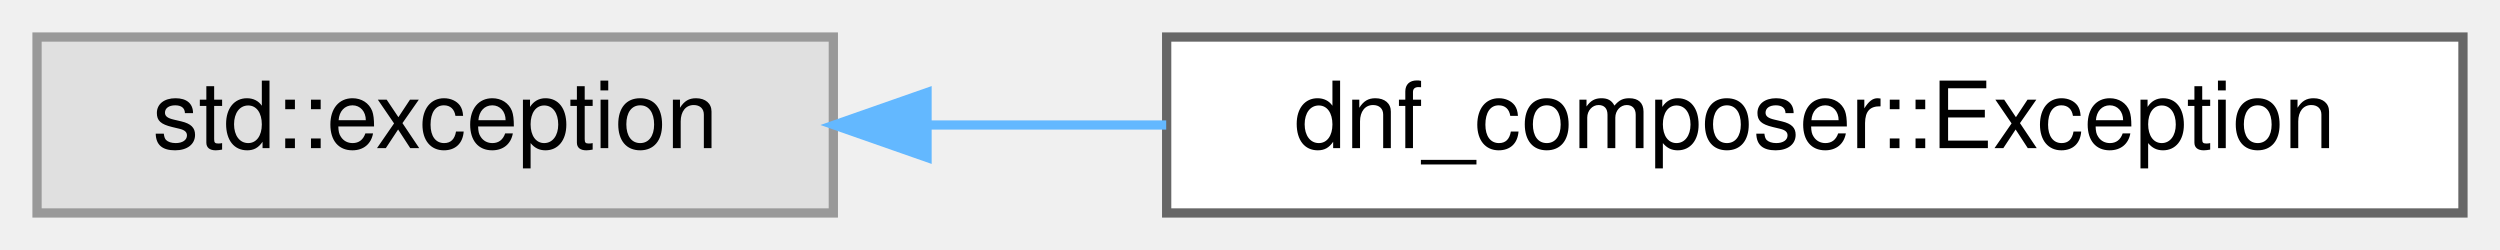
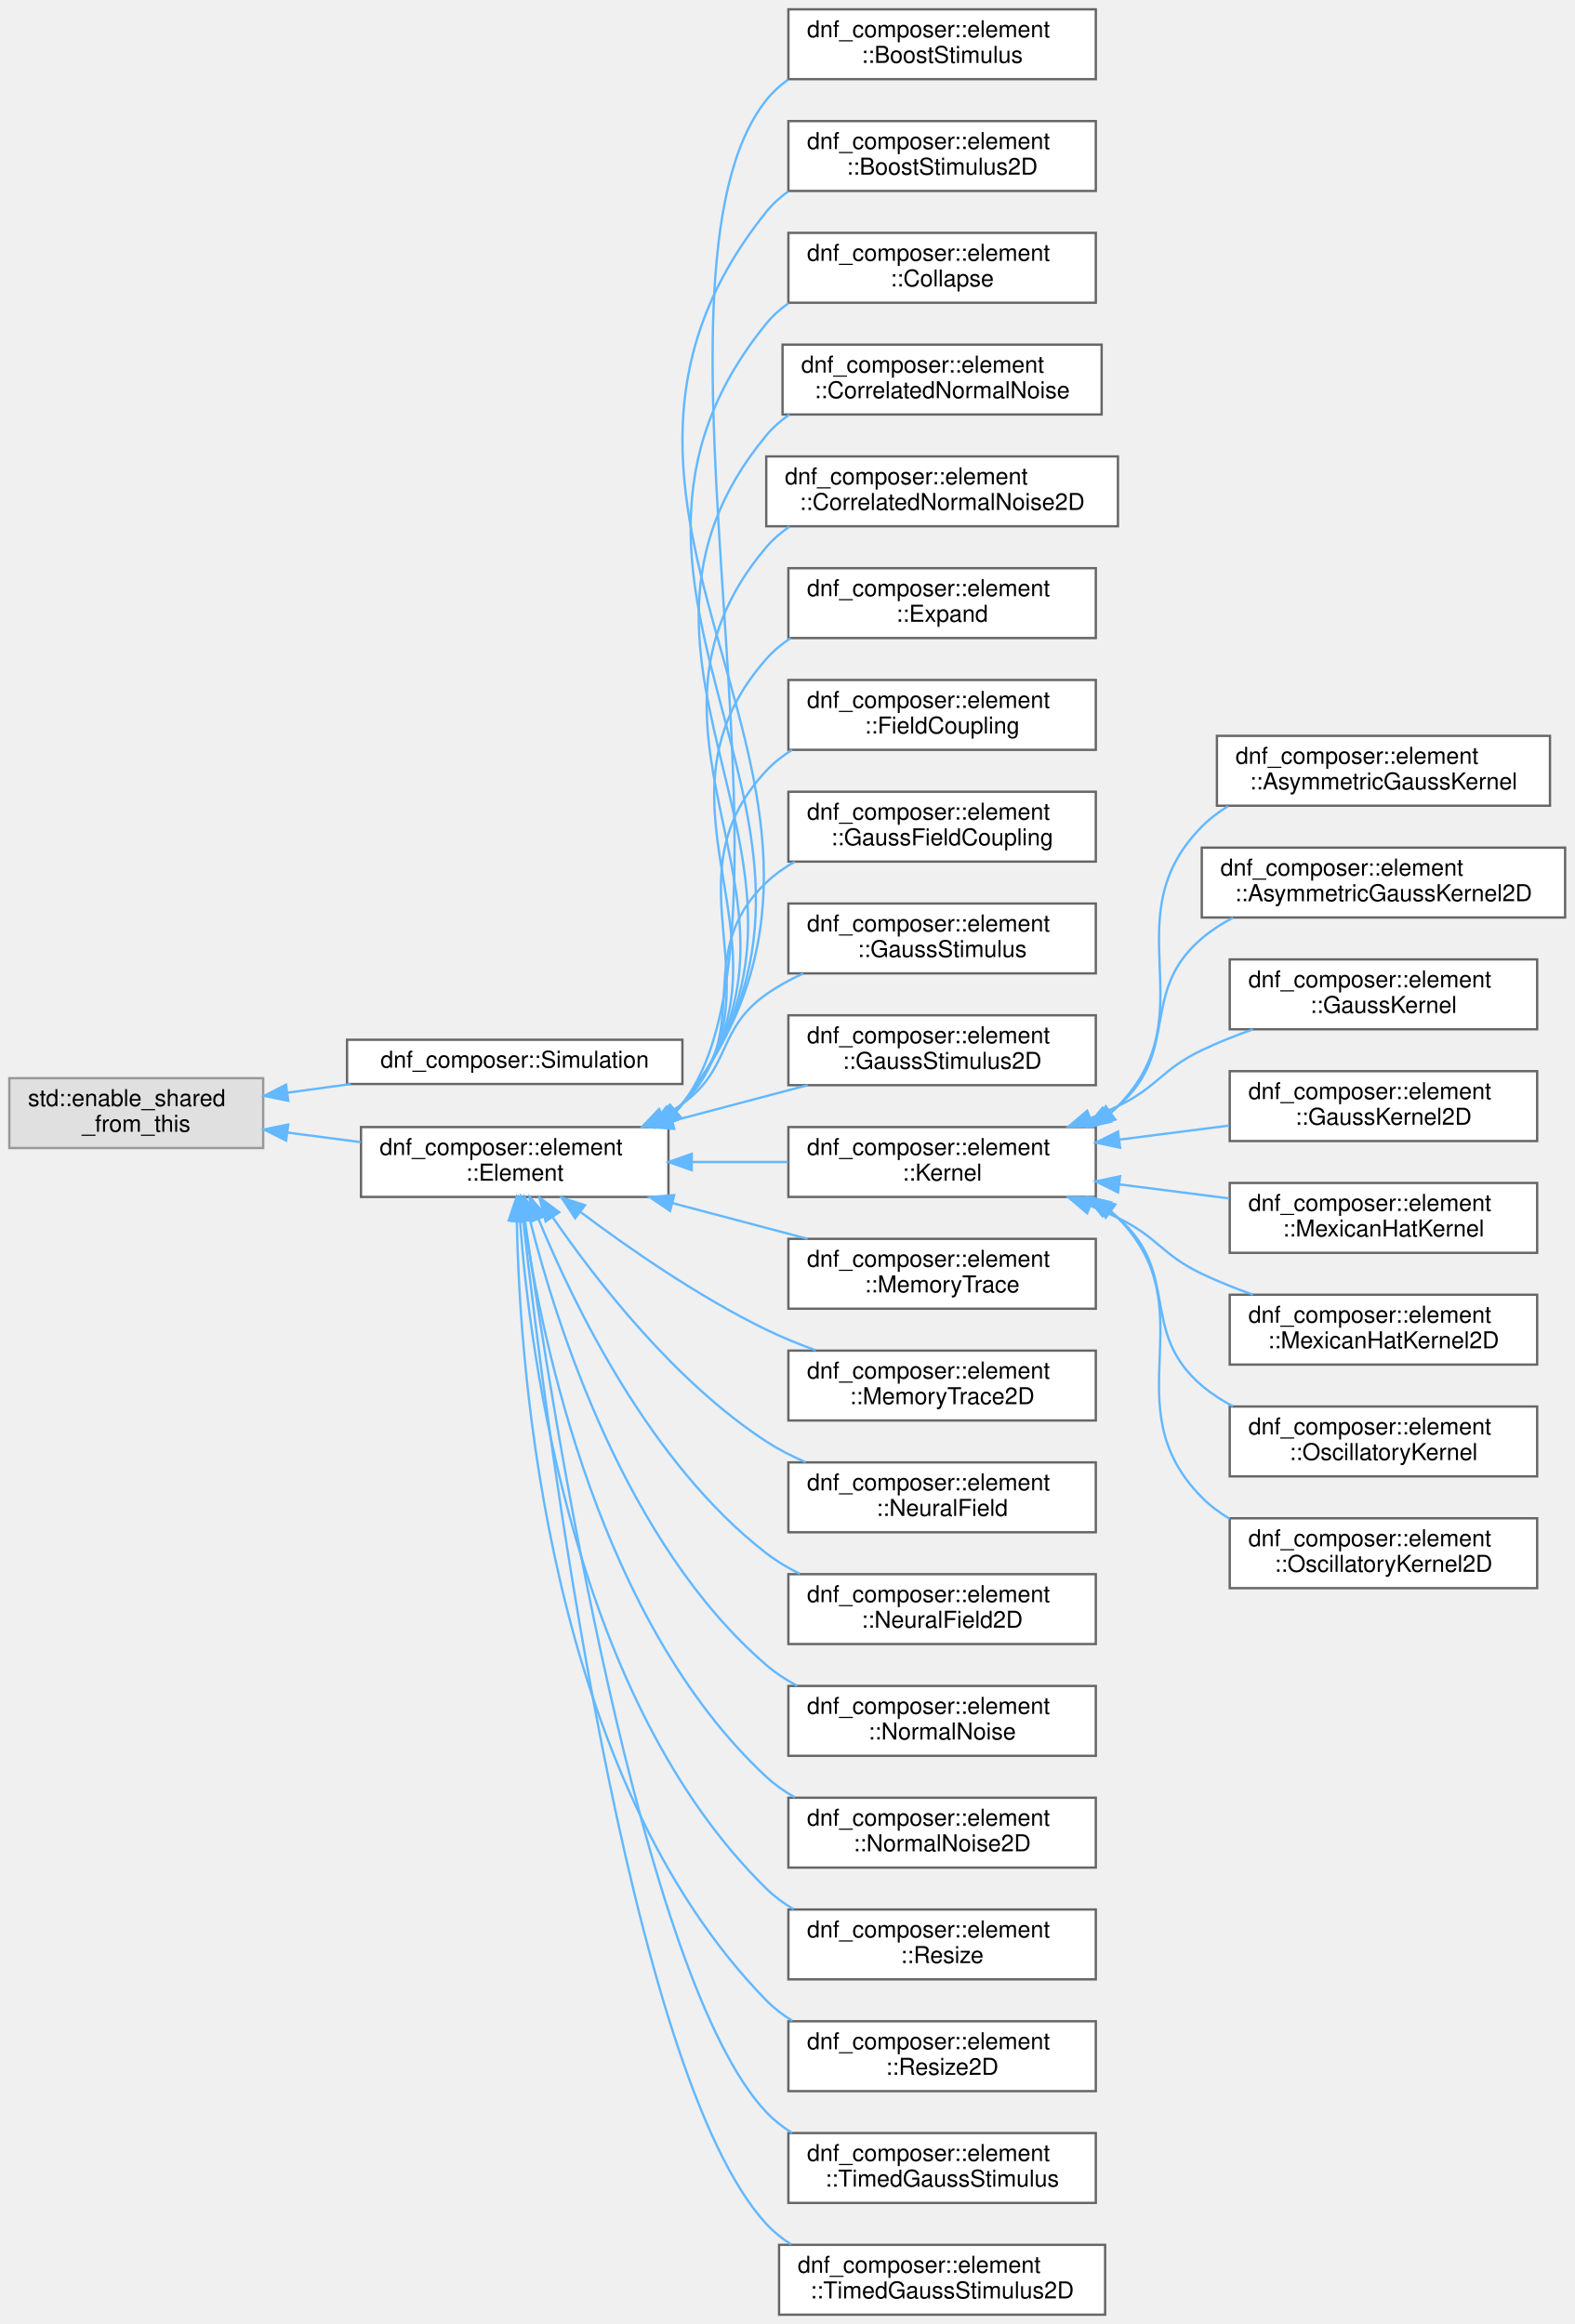
- <svg xmlns="http://www.w3.org/2000/svg" xmlns:xlink="http://www.w3.org/1999/xlink" width="270pt" height="27pt" viewBox="0.00 0.00 270.00 27.00">
-   <g id="graph0" class="graph" transform="scale(1 1) rotate(0) translate(4 23)">
+ <svg xmlns="http://www.w3.org/2000/svg" xmlns:xlink="http://www.w3.org/1999/xlink" width="676pt" height="998pt" viewBox="0.00 0.00 676.00 998.00">
+   <g id="graph0" class="graph" transform="scale(1 1) rotate(0) translate(4 994)">
    <g id="Node000000" class="node">
      <g id="a_Node000000">
        <a xlink:title=" ">
-           <polygon fill="#e0e0e0" stroke="#999999" points="86,-19 0,-19 0,0 86,0 86,-19" />
-           <text text-anchor="middle" x="43" y="-7" font-family="Helvetica,sans-Serif" font-size="10.00">std::exception</text>
+           <polygon fill="#e0e0e0" stroke="#999999" points="109,-531 0,-531 0,-501 109,-501 109,-531" />
+           <text text-anchor="start" x="8" y="-519" font-family="Helvetica,sans-Serif" font-size="10.00">std::enable_shared</text>
+           <text text-anchor="middle" x="54.5" y="-508" font-family="Helvetica,sans-Serif" font-size="10.00">_from_this</text>
        </a>
      </g>
    </g>
    <g id="Node000001" class="node">
      <g id="a_Node000001">
-         <a xlink:href="classdnf__composer_1_1Exception.html" target="_top" xlink:title=" ">
-           <polygon fill="white" stroke="#666666" points="262,-19 122,-19 122,0 262,0 262,-19" />
-           <text text-anchor="middle" x="192" y="-7" font-family="Helvetica,sans-Serif" font-size="10.00">dnf_composer::Exception</text>
-         </a>
-       </g>
-     </g>
-     <g id="edge79_Node000000_Node000001" class="edge">
-       <g id="a_edge79_Node000000_Node000001">
-         <a xlink:title=" ">
-           <path fill="none" stroke="#63b8ff" d="M96.38,-9.5C104.67,-9.5 113.35,-9.5 121.95,-9.5" />
-           <polygon fill="#63b8ff" stroke="#63b8ff" points="96.12,-6 86.12,-9.5 96.12,-13 96.12,-6" />
+         <a xlink:href="classdnf__composer_1_1Simulation.html" target="_top" xlink:title="Manages the element registry and drives the simulation loop.">
+           <polygon fill="white" stroke="#666666" points="289,-547.5 145,-547.5 145,-528.5 289,-528.5 289,-547.5" />
+           <text text-anchor="middle" x="217" y="-535.5" font-family="Helvetica,sans-Serif" font-size="10.00">dnf_composer::Simulation</text>
+         </a>
+       </g>
+     </g>
+     <g id="edge48_Node000000_Node000001" class="edge">
+       <g id="a_edge48_Node000000_Node000001">
+         <a xlink:title=" ">
+           <path fill="none" stroke="#63b8ff" d="M119.35,-524.75C128.3,-525.98 137.53,-527.24 146.58,-528.48" />
+           <polygon fill="#63b8ff" stroke="#63b8ff" points="119.77,-521.28 109.39,-523.39 118.82,-528.21 119.77,-521.28" />
+         </a>
+       </g>
+     </g>
+     <g id="Node000002" class="node">
+       <g id="a_Node000002">
+         <a xlink:href="classdnf__composer_1_1element_1_1Element.html" target="_top" xlink:title="Abstract base class for all simulation elements.">
+           <polygon fill="white" stroke="#666666" points="283,-510 151,-510 151,-480 283,-480 283,-510" />
+           <text text-anchor="start" x="159" y="-498" font-family="Helvetica,sans-Serif" font-size="10.00">dnf_composer::element</text>
+           <text text-anchor="middle" x="217" y="-487" font-family="Helvetica,sans-Serif" font-size="10.00">::Element</text>
+         </a>
+       </g>
+     </g>
+     <g id="edge49_Node000000_Node000002" class="edge">
+       <g id="a_edge49_Node000000_Node000002">
+         <a xlink:title=" ">
+           <path fill="none" stroke="#63b8ff" d="M119.54,-507.62C129.84,-506.27 140.51,-504.88 150.84,-503.53" />
+           <polygon fill="#63b8ff" stroke="#63b8ff" points="118.85,-504.18 109.39,-508.95 119.76,-511.12 118.85,-504.18" />
+         </a>
+       </g>
+     </g>
+     <g id="Node000003" class="node">
+       <g id="a_Node000003">
+         <a xlink:href="classdnf__composer_1_1element_1_1BoostStimulus.html" target="_top" xlink:title="Spatially uniform (homogeneous) input stimulus.">
+           <polygon fill="white" stroke="#666666" points="466.5,-990 334.5,-990 334.5,-960 466.5,-960 466.5,-990" />
+           <text text-anchor="start" x="342.5" y="-978" font-family="Helvetica,sans-Serif" font-size="10.00">dnf_composer::element</text>
+           <text text-anchor="middle" x="400.5" y="-967" font-family="Helvetica,sans-Serif" font-size="10.00">::BoostStimulus</text>
+         </a>
+       </g>
+     </g>
+     <g id="edge50_Node000002_Node000003" class="edge">
+       <g id="a_edge50_Node000002_Node000003">
+         <a xlink:title=" ">
+           <path fill="none" stroke="#63b8ff" d="M286.36,-516.91C287.29,-517.89 288.17,-518.92 289,-520 347.76,-596.06 265.22,-875.74 325,-951 327.7,-954.4 330.9,-957.33 334.41,-959.85" />
+           <polygon fill="#63b8ff" stroke="#63b8ff" points="288.37,-514.02 278.49,-510.18 283.82,-519.34 288.37,-514.02" />
+         </a>
+       </g>
+     </g>
+     <g id="Node000004" class="node">
+       <g id="a_Node000004">
+         <a xlink:href="classdnf__composer_1_1element_1_1BoostStimulus2D.html" target="_top" xlink:title="Spatially uniform constant stimulus for 2D neural fields.">
+           <polygon fill="white" stroke="#666666" points="466.5,-942 334.5,-942 334.5,-912 466.5,-912 466.5,-942" />
+           <text text-anchor="start" x="342.5" y="-930" font-family="Helvetica,sans-Serif" font-size="10.00">dnf_composer::element</text>
+           <text text-anchor="middle" x="400.5" y="-919" font-family="Helvetica,sans-Serif" font-size="10.00">::BoostStimulus2D</text>
+         </a>
+       </g>
+     </g>
+     <g id="edge51_Node000002_Node000004" class="edge">
+       <g id="a_edge51_Node000002_Node000004">
+         <a xlink:title=" ">
+           <path fill="none" stroke="#63b8ff" d="M286.35,-516.92C287.28,-517.9 288.16,-518.93 289,-520 394.23,-654.75 217.97,-769.67 325,-903 327.72,-906.39 330.93,-909.31 334.45,-911.82" />
+           <polygon fill="#63b8ff" stroke="#63b8ff" points="288.34,-514.02 278.45,-510.22 283.81,-519.36 288.34,-514.02" />
+         </a>
+       </g>
+     </g>
+     <g id="Node000005" class="node">
+       <g id="a_Node000005">
+         <a xlink:href="classdnf__composer_1_1element_1_1Collapse.html" target="_top" xlink:title="Collapses a 2D input field to a 1D output by reducing along one axis.">
+           <polygon fill="white" stroke="#666666" points="466.5,-894 334.5,-894 334.5,-864 466.5,-864 466.5,-894" />
+           <text text-anchor="start" x="342.5" y="-882" font-family="Helvetica,sans-Serif" font-size="10.00">dnf_composer::element</text>
+           <text text-anchor="middle" x="400.5" y="-871" font-family="Helvetica,sans-Serif" font-size="10.00">::Collapse</text>
+         </a>
+       </g>
+     </g>
+     <g id="edge52_Node000002_Node000005" class="edge">
+       <g id="a_edge52_Node000002_Node000005">
+         <a xlink:title=" ">
+           <path fill="none" stroke="#63b8ff" d="M285.93,-516.52C287.01,-517.63 288.04,-518.78 289,-520 381.95,-637.41 230.48,-738.85 325,-855 327.74,-858.37 330.97,-861.28 334.51,-863.78" />
+           <polygon fill="#63b8ff" stroke="#63b8ff" points="288.01,-513.7 278.07,-510.04 283.55,-519.1 288.01,-513.7" />
+         </a>
+       </g>
+     </g>
+     <g id="Node000006" class="node">
+       <g id="a_Node000006">
+         <a xlink:href="classdnf__composer_1_1element_1_1CorrelatedNormalNoise.html" target="_top" xlink:title="Spatially correlated Gaussian noise source.">
+           <polygon fill="white" stroke="#666666" points="469,-846 332,-846 332,-816 469,-816 469,-846" />
+           <text text-anchor="start" x="340" y="-834" font-family="Helvetica,sans-Serif" font-size="10.00">dnf_composer::element</text>
+           <text text-anchor="middle" x="400.5" y="-823" font-family="Helvetica,sans-Serif" font-size="10.00">::CorrelatedNormalNoise</text>
+         </a>
+       </g>
+     </g>
+     <g id="edge53_Node000002_Node000006" class="edge">
+       <g id="a_edge53_Node000002_Node000006">
+         <a xlink:title=" ">
+           <path fill="none" stroke="#63b8ff" d="M285.9,-516.55C286.99,-517.64 288.03,-518.79 289,-520 369.69,-620.08 242.98,-708.01 325,-807 327.86,-810.45 331.22,-813.41 334.91,-815.95" />
+           <polygon fill="#63b8ff" stroke="#63b8ff" points="287.95,-513.71 277.99,-510.1 283.53,-519.13 287.95,-513.71" />
+         </a>
+       </g>
+     </g>
+     <g id="Node000007" class="node">
+       <g id="a_Node000007">
+         <a xlink:href="classdnf__composer_1_1element_1_1CorrelatedNormalNoise2D.html" target="_top" xlink:title=" ">
+           <polygon fill="white" stroke="#666666" points="476,-798 325,-798 325,-768 476,-768 476,-798" />
+           <text text-anchor="start" x="333" y="-786" font-family="Helvetica,sans-Serif" font-size="10.00">dnf_composer::element</text>
+           <text text-anchor="middle" x="400.5" y="-775" font-family="Helvetica,sans-Serif" font-size="10.00">::CorrelatedNormalNoise2D</text>
+         </a>
+       </g>
+     </g>
+     <g id="edge54_Node000002_Node000007" class="edge">
+       <g id="a_edge54_Node000002_Node000007">
+         <a xlink:title=" ">
+           <path fill="none" stroke="#63b8ff" d="M285.86,-516.58C286.96,-517.67 288.01,-518.8 289,-520 357.45,-602.79 255.44,-677.14 325,-759 327.9,-762.42 331.3,-765.35 335,-767.87" />
+           <polygon fill="#63b8ff" stroke="#63b8ff" points="287.88,-513.71 277.89,-510.19 283.5,-519.17 287.88,-513.71" />
+         </a>
+       </g>
+     </g>
+     <g id="Node000008" class="node">
+       <g id="a_Node000008">
+         <a xlink:href="classdnf__composer_1_1element_1_1Expand.html" target="_top" xlink:title="Expands a 1D input field to a 2D output by broadcasting along one axis.">
+           <polygon fill="white" stroke="#666666" points="466.5,-750 334.5,-750 334.5,-720 466.5,-720 466.5,-750" />
+           <text text-anchor="start" x="342.5" y="-738" font-family="Helvetica,sans-Serif" font-size="10.00">dnf_composer::element</text>
+           <text text-anchor="middle" x="400.5" y="-727" font-family="Helvetica,sans-Serif" font-size="10.00">::Expand</text>
+         </a>
+       </g>
+     </g>
+     <g id="edge55_Node000002_Node000008" class="edge">
+       <g id="a_edge55_Node000002_Node000008">
+         <a xlink:title=" ">
+           <path fill="none" stroke="#63b8ff" d="M285.36,-516.22C286.64,-517.41 287.86,-518.67 289,-520 345.26,-585.55 267.86,-646.21 325,-711 328.06,-714.47 331.61,-717.43 335.49,-719.98" />
+           <polygon fill="#63b8ff" stroke="#63b8ff" points="287.46,-513.42 277.4,-510.1 283.2,-518.97 287.46,-513.42" />
+         </a>
+       </g>
+     </g>
+     <g id="Node000009" class="node">
+       <g id="a_Node000009">
+         <a xlink:href="classdnf__composer_1_1element_1_1FieldCoupling.html" target="_top" xlink:title="Full-matrix learned coupling between two neural fields.">
+           <polygon fill="white" stroke="#666666" points="466.5,-702 334.5,-702 334.5,-672 466.5,-672 466.5,-702" />
+           <text text-anchor="start" x="342.5" y="-690" font-family="Helvetica,sans-Serif" font-size="10.00">dnf_composer::element</text>
+           <text text-anchor="middle" x="400.5" y="-679" font-family="Helvetica,sans-Serif" font-size="10.00">::FieldCoupling</text>
+         </a>
+       </g>
+     </g>
+     <g id="edge56_Node000002_Node000009" class="edge">
+       <g id="a_edge56_Node000002_Node000009">
+         <a xlink:title=" ">
+           <path fill="none" stroke="#63b8ff" d="M285.15,-516.22C286.5,-517.42 287.79,-518.67 289,-520 333.16,-568.42 280.19,-615.18 325,-663 328.25,-666.47 332.01,-669.44 336.07,-671.98" />
+           <polygon fill="#63b8ff" stroke="#63b8ff" points="286.95,-513.2 276.82,-510.11 282.81,-518.85 286.95,-513.2" />
+         </a>
+       </g>
+     </g>
+     <g id="Node000010" class="node">
+       <g id="a_Node000010">
+         <a xlink:href="classdnf__composer_1_1element_1_1GaussFieldCoupling.html" target="_top" xlink:title="Sparse Gaussian field coupling with a fixed, user-defined projection.">
+           <polygon fill="white" stroke="#666666" points="466.5,-654 334.5,-654 334.5,-624 466.5,-624 466.5,-654" />
+           <text text-anchor="start" x="342.5" y="-642" font-family="Helvetica,sans-Serif" font-size="10.00">dnf_composer::element</text>
+           <text text-anchor="middle" x="400.5" y="-631" font-family="Helvetica,sans-Serif" font-size="10.00">::GaussFieldCoupling</text>
+         </a>
+       </g>
+     </g>
+     <g id="edge57_Node000002_Node000010" class="edge">
+       <g id="a_edge57_Node000002_Node000010">
+         <a xlink:title=" ">
+           <path fill="none" stroke="#63b8ff" d="M284.34,-515.93C285.97,-517.21 287.53,-518.56 289,-520 321.3,-551.55 292.28,-583.89 325,-615 328.64,-618.46 332.79,-621.43 337.22,-623.96" />
+           <polygon fill="#63b8ff" stroke="#63b8ff" points="285.93,-512.78 275.66,-510.16 282.05,-518.61 285.93,-512.78" />
+         </a>
+       </g>
+     </g>
+     <g id="Node000011" class="node">
+       <g id="a_Node000011">
+         <a xlink:href="classdnf__composer_1_1element_1_1GaussStimulus.html" target="_top" xlink:title="Localized Gaussian input stimulus applied to a neural field.">
+           <polygon fill="white" stroke="#666666" points="466.5,-606 334.5,-606 334.5,-576 466.5,-576 466.5,-606" />
+           <text text-anchor="start" x="342.5" y="-594" font-family="Helvetica,sans-Serif" font-size="10.00">dnf_composer::element</text>
+           <text text-anchor="middle" x="400.5" y="-583" font-family="Helvetica,sans-Serif" font-size="10.00">::GaussStimulus</text>
+         </a>
+       </g>
+     </g>
+     <g id="edge58_Node000002_Node000011" class="edge">
+       <g id="a_edge58_Node000002_Node000011">
+         <a xlink:title=" ">
+           <path fill="none" stroke="#63b8ff" d="M280.64,-514.64C283.55,-516.3 286.36,-518.08 289,-520 310.29,-535.46 303.5,-551.83 325,-567 329.89,-570.45 335.29,-573.42 340.9,-575.97" />
+           <polygon fill="#63b8ff" stroke="#63b8ff" points="282.16,-511.49 271.66,-510.06 278.97,-517.72 282.16,-511.49" />
+         </a>
+       </g>
+     </g>
+     <g id="Node000012" class="node">
+       <g id="a_Node000012">
+         <a xlink:href="classdnf__composer_1_1element_1_1GaussStimulus2D.html" target="_top" xlink:title=" ">
+           <polygon fill="white" stroke="#666666" points="466.5,-558 334.5,-558 334.5,-528 466.5,-528 466.5,-558" />
+           <text text-anchor="start" x="342.5" y="-546" font-family="Helvetica,sans-Serif" font-size="10.00">dnf_composer::element</text>
+           <text text-anchor="middle" x="400.5" y="-535" font-family="Helvetica,sans-Serif" font-size="10.00">::GaussStimulus2D</text>
+         </a>
+       </g>
+     </g>
+     <g id="edge59_Node000002_Node000012" class="edge">
+       <g id="a_edge59_Node000002_Node000012">
+         <a xlink:title=" ">
+           <path fill="none" stroke="#63b8ff" d="M284.74,-512.65C303.79,-517.69 324.37,-523.13 342.77,-528" />
+           <polygon fill="#63b8ff" stroke="#63b8ff" points="285.49,-509.23 274.93,-510.06 283.7,-516 285.49,-509.23" />
+         </a>
+       </g>
+     </g>
+     <g id="Node000013" class="node">
+       <g id="a_Node000013">
+         <a xlink:href="classdnf__composer_1_1element_1_1Kernel.html" target="_top" xlink:title="Abstract base class for all convolution-based interaction kernels.">
+           <polygon fill="white" stroke="#666666" points="466.5,-510 334.5,-510 334.5,-480 466.5,-480 466.5,-510" />
+           <text text-anchor="start" x="342.5" y="-498" font-family="Helvetica,sans-Serif" font-size="10.00">dnf_composer::element</text>
+           <text text-anchor="middle" x="400.5" y="-487" font-family="Helvetica,sans-Serif" font-size="10.00">::Kernel</text>
+         </a>
+       </g>
+     </g>
+     <g id="edge60_Node000002_Node000013" class="edge">
+       <g id="a_edge60_Node000002_Node000013">
+         <a xlink:title=" ">
+           <path fill="none" stroke="#63b8ff" d="M293.31,-495C306.93,-495 321.03,-495 334.33,-495" />
+           <polygon fill="#63b8ff" stroke="#63b8ff" points="293.01,-491.5 283.01,-495 293.01,-498.5 293.01,-491.5" />
+         </a>
+       </g>
+     </g>
+     <g id="Node000022" class="node">
+       <g id="a_Node000022">
+         <a xlink:href="classdnf__composer_1_1element_1_1MemoryTrace.html" target="_top" xlink:title="Persistent spatial memory that accumulates and decays field activity.">
+           <polygon fill="white" stroke="#666666" points="466.5,-462 334.5,-462 334.5,-432 466.5,-432 466.5,-462" />
+           <text text-anchor="start" x="342.5" y="-450" font-family="Helvetica,sans-Serif" font-size="10.00">dnf_composer::element</text>
+           <text text-anchor="middle" x="400.5" y="-439" font-family="Helvetica,sans-Serif" font-size="10.00">::MemoryTrace</text>
+         </a>
+       </g>
+     </g>
+     <g id="edge69_Node000002_Node000022" class="edge">
+       <g id="a_edge69_Node000002_Node000022">
+         <a xlink:title=" ">
+           <path fill="none" stroke="#63b8ff" d="M284.74,-477.35C303.79,-472.31 324.37,-466.87 342.77,-462" />
+           <polygon fill="#63b8ff" stroke="#63b8ff" points="283.7,-474 274.93,-479.94 285.49,-480.77 283.7,-474" />
+         </a>
+       </g>
+     </g>
+     <g id="Node000023" class="node">
+       <g id="a_Node000023">
+         <a xlink:href="classdnf__composer_1_1element_1_1MemoryTrace2D.html" target="_top" xlink:title="Persistent 2D spatial memory that accumulates and decays field activity.">
+           <polygon fill="white" stroke="#666666" points="466.5,-414 334.5,-414 334.5,-384 466.5,-384 466.5,-414" />
+           <text text-anchor="start" x="342.5" y="-402" font-family="Helvetica,sans-Serif" font-size="10.00">dnf_composer::element</text>
+           <text text-anchor="middle" x="400.5" y="-391" font-family="Helvetica,sans-Serif" font-size="10.00">::MemoryTrace2D</text>
+         </a>
+       </g>
+     </g>
+     <g id="edge70_Node000002_Node000023" class="edge">
+       <g id="a_edge70_Node000002_Node000023">
+         <a xlink:title=" ">
+           <path fill="none" stroke="#63b8ff" d="M245.19,-473.56C266.08,-457.89 296.14,-437.01 325,-423 331.72,-419.74 339,-416.77 346.27,-414.12" />
+           <polygon fill="#63b8ff" stroke="#63b8ff" points="242.94,-470.87 237.1,-479.71 247.18,-476.44 242.94,-470.87" />
+         </a>
+       </g>
+     </g>
+     <g id="Node000024" class="node">
+       <g id="a_Node000024">
+         <a xlink:href="classdnf__composer_1_1element_1_1NeuralField.html" target="_top" xlink:title="Continuous attractor neural field — the core DFT building block.">
+           <polygon fill="white" stroke="#666666" points="466.5,-366 334.5,-366 334.5,-336 466.5,-336 466.5,-366" />
+           <text text-anchor="start" x="342.5" y="-354" font-family="Helvetica,sans-Serif" font-size="10.00">dnf_composer::element</text>
+           <text text-anchor="middle" x="400.5" y="-343" font-family="Helvetica,sans-Serif" font-size="10.00">::NeuralField</text>
+         </a>
+       </g>
+     </g>
+     <g id="edge71_Node000002_Node000024" class="edge">
+       <g id="a_edge71_Node000002_Node000024">
+         <a xlink:title=" ">
+           <path fill="none" stroke="#63b8ff" d="M233.3,-471.28C251.9,-444.27 285.7,-400.59 325,-375 330.24,-371.59 336,-368.63 341.93,-366.07" />
+           <polygon fill="#63b8ff" stroke="#63b8ff" points="230.28,-469.5 227.6,-479.75 236.09,-473.42 230.28,-469.5" />
+         </a>
+       </g>
+     </g>
+     <g id="Node000025" class="node">
+       <g id="a_Node000025">
+         <a xlink:href="classdnf__composer_1_1element_1_1NeuralField2D.html" target="_top" xlink:title=" ">
+           <polygon fill="white" stroke="#666666" points="466.5,-318 334.5,-318 334.5,-288 466.5,-288 466.5,-318" />
+           <text text-anchor="start" x="342.5" y="-306" font-family="Helvetica,sans-Serif" font-size="10.00">dnf_composer::element</text>
+           <text text-anchor="middle" x="400.5" y="-295" font-family="Helvetica,sans-Serif" font-size="10.00">::NeuralField2D</text>
+         </a>
+       </g>
+     </g>
+     <g id="edge72_Node000002_Node000025" class="edge">
+       <g id="a_edge72_Node000002_Node000025">
+         <a xlink:title=" ">
+           <path fill="none" stroke="#63b8ff" d="M227.19,-470.59C242.16,-434.08 275.22,-365.45 325,-327 329.41,-323.59 334.32,-320.66 339.45,-318.14" />
+           <polygon fill="#63b8ff" stroke="#63b8ff" points="223.9,-469.39 223.45,-479.98 230.4,-471.98 223.9,-469.39" />
+         </a>
+       </g>
+     </g>
+     <g id="Node000026" class="node">
+       <g id="a_Node000026">
+         <a xlink:href="classdnf__composer_1_1element_1_1NormalNoise.html" target="_top" xlink:title="Additive Gaussian noise source for neural fields.">
+           <polygon fill="white" stroke="#666666" points="466.5,-270 334.5,-270 334.5,-240 466.5,-240 466.5,-270" />
+           <text text-anchor="start" x="342.5" y="-258" font-family="Helvetica,sans-Serif" font-size="10.00">dnf_composer::element</text>
+           <text text-anchor="middle" x="400.5" y="-247" font-family="Helvetica,sans-Serif" font-size="10.00">::NormalNoise</text>
+         </a>
+       </g>
+     </g>
+     <g id="edge73_Node000002_Node000026" class="edge">
+       <g id="a_edge73_Node000002_Node000026">
+         <a xlink:title=" ">
+           <path fill="none" stroke="#63b8ff" d="M223.53,-470.18C234.78,-425.45 264.54,-331.1 325,-279 329.01,-275.54 333.54,-272.58 338.31,-270.04" />
+           <polygon fill="#63b8ff" stroke="#63b8ff" points="220.12,-469.4 221.18,-479.94 226.93,-471.04 220.12,-469.4" />
+         </a>
+       </g>
+     </g>
+     <g id="Node000027" class="node">
+       <g id="a_Node000027">
+         <a xlink:href="classdnf__composer_1_1element_1_1NormalNoise2D.html" target="_top" xlink:title=" ">
+           <polygon fill="white" stroke="#666666" points="466.5,-222 334.5,-222 334.5,-192 466.5,-192 466.5,-222" />
+           <text text-anchor="start" x="342.5" y="-210" font-family="Helvetica,sans-Serif" font-size="10.00">dnf_composer::element</text>
+           <text text-anchor="middle" x="400.5" y="-199" font-family="Helvetica,sans-Serif" font-size="10.00">::NormalNoise2D</text>
+         </a>
+       </g>
+     </g>
+     <g id="edge74_Node000002_Node000027" class="edge">
+       <g id="a_edge74_Node000002_Node000027">
+         <a xlink:title=" ">
+           <path fill="none" stroke="#63b8ff" d="M221.06,-469.95C228.74,-417.89 253.63,-297.31 325,-231 328.68,-227.58 332.86,-224.64 337.31,-222.13" />
+           <polygon fill="#63b8ff" stroke="#63b8ff" points="217.58,-469.59 219.67,-479.98 224.51,-470.55 217.58,-469.59" />
+         </a>
+       </g>
+     </g>
+     <g id="Node000028" class="node">
+       <g id="a_Node000028">
+         <a xlink:href="classdnf__composer_1_1element_1_1Resize.html" target="_top" xlink:title="Resamples a 1D input field of size N to this element's output size M.">
+           <polygon fill="white" stroke="#666666" points="466.5,-174 334.5,-174 334.5,-144 466.5,-144 466.5,-174" />
+           <text text-anchor="start" x="342.5" y="-162" font-family="Helvetica,sans-Serif" font-size="10.00">dnf_composer::element</text>
+           <text text-anchor="middle" x="400.5" y="-151" font-family="Helvetica,sans-Serif" font-size="10.00">::Resize</text>
+         </a>
+       </g>
+     </g>
+     <g id="edge75_Node000002_Node000028" class="edge">
+       <g id="a_edge75_Node000002_Node000028">
+         <a xlink:title=" ">
+           <path fill="none" stroke="#63b8ff" d="M219.29,-469.6C223.64,-410.73 242.64,-263.83 325,-183 328.49,-179.57 332.47,-176.64 336.74,-174.12" />
+           <polygon fill="#63b8ff" stroke="#63b8ff" points="215.78,-469.64 218.61,-479.84 222.76,-470.09 215.78,-469.64" />
+         </a>
+       </g>
+     </g>
+     <g id="Node000029" class="node">
+       <g id="a_Node000029">
+         <a xlink:href="classdnf__composer_1_1element_1_1Resize2D.html" target="_top" xlink:title="Resamples a 2D input field of size (Nx x Ny) to this element's output size (Mx x My).">
+           <polygon fill="white" stroke="#666666" points="466.5,-126 334.5,-126 334.5,-96 466.5,-96 466.5,-126" />
+           <text text-anchor="start" x="342.5" y="-114" font-family="Helvetica,sans-Serif" font-size="10.00">dnf_composer::element</text>
+           <text text-anchor="middle" x="400.5" y="-103" font-family="Helvetica,sans-Serif" font-size="10.00">::Resize2D</text>
+         </a>
+       </g>
+     </g>
+     <g id="edge76_Node000002_Node000029" class="edge">
+       <g id="a_edge76_Node000002_Node000029">
+         <a xlink:title=" ">
+           <path fill="none" stroke="#63b8ff" d="M217.91,-469.79C219.09,-404.96 231.29,-230.87 325,-135 328.32,-131.6 332.13,-128.68 336.23,-126.17" />
+           <polygon fill="#63b8ff" stroke="#63b8ff" points="214.41,-469.87 217.81,-479.9 221.41,-469.94 214.41,-469.87" />
+         </a>
+       </g>
+     </g>
+     <g id="Node000030" class="node">
+       <g id="a_Node000030">
+         <a xlink:href="classdnf__composer_1_1element_1_1TimedGaussStimulus.html" target="_top" xlink:title="Gaussian stimulus that is active only during specified time intervals.">
+           <polygon fill="white" stroke="#666666" points="466.5,-78 334.5,-78 334.5,-48 466.5,-48 466.5,-78" />
+           <text text-anchor="start" x="342.5" y="-66" font-family="Helvetica,sans-Serif" font-size="10.00">dnf_composer::element</text>
+           <text text-anchor="middle" x="400.5" y="-55" font-family="Helvetica,sans-Serif" font-size="10.00">::TimedGaussStimulus</text>
+         </a>
+       </g>
+     </g>
+     <g id="edge77_Node000002_Node000030" class="edge">
+       <g id="a_edge77_Node000002_Node000030">
+         <a xlink:title=" ">
+           <path fill="none" stroke="#63b8ff" d="M221.43,-469.65C232.75,-389.54 271.28,-143.77 325,-87 328.27,-83.55 332.04,-80.59 336.11,-78.05" />
+           <polygon fill="#63b8ff" stroke="#63b8ff" points="217.93,-469.43 220.02,-479.82 224.86,-470.39 217.93,-469.43" />
+         </a>
+       </g>
+     </g>
+     <g id="Node000031" class="node">
+       <g id="a_Node000031">
+         <a xlink:href="classdnf__composer_1_1element_1_1TimedGaussStimulus2D.html" target="_top" xlink:title="2D Gaussian stimulus that is active only during specified time intervals.">
+           <polygon fill="white" stroke="#666666" points="470.5,-30 330.5,-30 330.5,0 470.5,0 470.5,-30" />
+           <text text-anchor="start" x="338.5" y="-18" font-family="Helvetica,sans-Serif" font-size="10.00">dnf_composer::element</text>
+           <text text-anchor="middle" x="400.5" y="-7" font-family="Helvetica,sans-Serif" font-size="10.00">::TimedGaussStimulus2D</text>
+         </a>
+       </g>
+     </g>
+     <g id="edge78_Node000002_Node000031" class="edge">
+       <g id="a_edge78_Node000002_Node000031">
+         <a xlink:title=" ">
+           <path fill="none" stroke="#63b8ff" d="M220.66,-469.85C230.21,-383.89 265.46,-103.58 325,-39 328.13,-35.6 331.75,-32.69 335.66,-30.18" />
+           <polygon fill="#63b8ff" stroke="#63b8ff" points="217.15,-469.67 219.55,-479.99 224.11,-470.43 217.15,-469.67" />
+         </a>
+       </g>
+     </g>
+     <g id="Node000014" class="node">
+       <g id="a_Node000014">
+         <a xlink:href="classdnf__composer_1_1element_1_1AsymmetricGaussKernel.html" target="_top" xlink:title="Spatially shifted Gaussian kernel that induces directional peak drift.">
+           <polygon fill="white" stroke="#666666" points="661.5,-678 518.5,-678 518.5,-648 661.5,-648 661.5,-678" />
+           <text text-anchor="start" x="526.5" y="-666" font-family="Helvetica,sans-Serif" font-size="10.00">dnf_composer::element</text>
+           <text text-anchor="middle" x="590" y="-655" font-family="Helvetica,sans-Serif" font-size="10.00">::AsymmetricGaussKernel</text>
+         </a>
+       </g>
+     </g>
+     <g id="edge61_Node000013_Node000014" class="edge">
+       <g id="a_edge61_Node000013_Node000014">
+         <a xlink:title=" ">
+           <path fill="none" stroke="#63b8ff" d="M473.08,-516.25C474.09,-517.13 475.06,-518.04 476,-519 514.97,-558.77 472.84,-599.42 512,-639 515.35,-642.38 519.17,-645.29 523.27,-647.79" />
+           <polygon fill="#63b8ff" stroke="#63b8ff" points="474.9,-513.24 464.76,-510.18 470.78,-518.9 474.9,-513.24" />
+         </a>
+       </g>
+     </g>
+     <g id="Node000015" class="node">
+       <g id="a_Node000015">
+         <a xlink:href="classdnf__composer_1_1element_1_1AsymmetricGaussKernel2D.html" target="_top" xlink:title="2D asymmetric Gaussian kernel that induces directional peak drift.">
+           <polygon fill="white" stroke="#666666" points="668,-630 512,-630 512,-600 668,-600 668,-630" />
+           <text text-anchor="start" x="520" y="-618" font-family="Helvetica,sans-Serif" font-size="10.00">dnf_composer::element</text>
+           <text text-anchor="middle" x="590" y="-607" font-family="Helvetica,sans-Serif" font-size="10.00">::AsymmetricGaussKernel2D</text>
+         </a>
+       </g>
+     </g>
+     <g id="edge62_Node000013_Node000015" class="edge">
+       <g id="a_edge62_Node000013_Node000015">
+         <a xlink:title=" ">
+           <path fill="none" stroke="#63b8ff" d="M471.28,-515.32C472.91,-516.48 474.49,-517.71 476,-519 503.15,-542.3 484.74,-567.82 512,-591 516.05,-594.45 520.6,-597.4 525.4,-599.93" />
+           <polygon fill="#63b8ff" stroke="#63b8ff" points="473.03,-512.29 462.67,-510.06 469.38,-518.26 473.03,-512.29" />
+         </a>
+       </g>
+     </g>
+     <g id="Node000016" class="node">
+       <g id="a_Node000016">
+         <a xlink:href="classdnf__composer_1_1element_1_1GaussKernel.html" target="_top" xlink:title="Gaussian convolution kernel providing local excitation and optional global inhibition.">
+           <polygon fill="white" stroke="#666666" points="656,-582 524,-582 524,-552 656,-552 656,-582" />
+           <text text-anchor="start" x="532" y="-570" font-family="Helvetica,sans-Serif" font-size="10.00">dnf_composer::element</text>
+           <text text-anchor="middle" x="590" y="-559" font-family="Helvetica,sans-Serif" font-size="10.00">::GaussKernel</text>
+         </a>
+       </g>
+     </g>
+     <g id="edge63_Node000013_Node000016" class="edge">
+       <g id="a_edge63_Node000013_Node000016">
+         <a xlink:title=" ">
+           <path fill="none" stroke="#63b8ff" d="M464.22,-513.79C468.26,-515.44 472.21,-517.17 476,-519 493.32,-527.36 494.64,-534.72 512,-543 518.95,-546.32 526.47,-549.31 533.99,-551.98" />
+           <polygon fill="#63b8ff" stroke="#63b8ff" points="465.3,-510.46 454.71,-510.14 462.79,-517 465.3,-510.46" />
+         </a>
+       </g>
+     </g>
+     <g id="Node000017" class="node">
+       <g id="a_Node000017">
+         <a xlink:href="classdnf__composer_1_1element_1_1GaussKernel2D.html" target="_top" xlink:title=" ">
+           <polygon fill="white" stroke="#666666" points="656,-534 524,-534 524,-504 656,-504 656,-534" />
+           <text text-anchor="start" x="532" y="-522" font-family="Helvetica,sans-Serif" font-size="10.00">dnf_composer::element</text>
+           <text text-anchor="middle" x="590" y="-511" font-family="Helvetica,sans-Serif" font-size="10.00">::GaussKernel2D</text>
+         </a>
+       </g>
+     </g>
+     <g id="edge64_Node000013_Node000017" class="edge">
+       <g id="a_edge64_Node000013_Node000017">
+         <a xlink:title=" ">
+           <path fill="none" stroke="#63b8ff" d="M476.67,-504.62C492.25,-506.62 508.55,-508.7 523.75,-510.65" />
+           <polygon fill="#63b8ff" stroke="#63b8ff" points="476.92,-501.12 466.55,-503.33 476.03,-508.07 476.92,-501.12" />
+         </a>
+       </g>
+     </g>
+     <g id="Node000018" class="node">
+       <g id="a_Node000018">
+         <a xlink:href="classdnf__composer_1_1element_1_1MexicanHatKernel.html" target="_top" xlink:title="Difference-of-Gaussians convolution kernel for DFT lateral interactions.">
+           <polygon fill="white" stroke="#666666" points="656,-486 524,-486 524,-456 656,-456 656,-486" />
+           <text text-anchor="start" x="532" y="-474" font-family="Helvetica,sans-Serif" font-size="10.00">dnf_composer::element</text>
+           <text text-anchor="middle" x="590" y="-463" font-family="Helvetica,sans-Serif" font-size="10.00">::MexicanHatKernel</text>
+         </a>
+       </g>
+     </g>
+     <g id="edge65_Node000013_Node000018" class="edge">
+       <g id="a_edge65_Node000013_Node000018">
+         <a xlink:title=" ">
+           <path fill="none" stroke="#63b8ff" d="M476.67,-485.38C492.25,-483.38 508.55,-481.3 523.75,-479.35" />
+           <polygon fill="#63b8ff" stroke="#63b8ff" points="476.03,-481.93 466.55,-486.67 476.92,-488.88 476.03,-481.93" />
+         </a>
+       </g>
+     </g>
+     <g id="Node000019" class="node">
+       <g id="a_Node000019">
+         <a xlink:href="classdnf__composer_1_1element_1_1MexicanHatKernel2D.html" target="_top" xlink:title=" ">
+           <polygon fill="white" stroke="#666666" points="656,-438 524,-438 524,-408 656,-408 656,-438" />
+           <text text-anchor="start" x="532" y="-426" font-family="Helvetica,sans-Serif" font-size="10.00">dnf_composer::element</text>
+           <text text-anchor="middle" x="590" y="-415" font-family="Helvetica,sans-Serif" font-size="10.00">::MexicanHatKernel2D</text>
+         </a>
+       </g>
+     </g>
+     <g id="edge66_Node000013_Node000019" class="edge">
+       <g id="a_edge66_Node000013_Node000019">
+         <a xlink:title=" ">
+           <path fill="none" stroke="#63b8ff" d="M464.22,-476.21C468.26,-474.56 472.21,-472.83 476,-471 493.32,-462.64 494.64,-455.28 512,-447 518.95,-443.68 526.47,-440.69 533.99,-438.02" />
+           <polygon fill="#63b8ff" stroke="#63b8ff" points="462.79,-473 454.71,-479.86 465.3,-479.54 462.79,-473" />
+         </a>
+       </g>
+     </g>
+     <g id="Node000020" class="node">
+       <g id="a_Node000020">
+         <a xlink:href="classdnf__composer_1_1element_1_1OscillatoryKernel.html" target="_top" xlink:title="Damped-cosine convolution kernel for oscillatory field dynamics.">
+           <polygon fill="white" stroke="#666666" points="656,-390 524,-390 524,-360 656,-360 656,-390" />
+           <text text-anchor="start" x="532" y="-378" font-family="Helvetica,sans-Serif" font-size="10.00">dnf_composer::element</text>
+           <text text-anchor="middle" x="590" y="-367" font-family="Helvetica,sans-Serif" font-size="10.00">::OscillatoryKernel</text>
+         </a>
+       </g>
+     </g>
+     <g id="edge67_Node000013_Node000020" class="edge">
+       <g id="a_edge67_Node000013_Node000020">
+         <a xlink:title=" ">
+           <path fill="none" stroke="#63b8ff" d="M471.28,-474.68C472.91,-473.52 474.49,-472.29 476,-471 503.15,-447.7 484.74,-422.18 512,-399 516.05,-395.55 520.6,-392.6 525.4,-390.07" />
+           <polygon fill="#63b8ff" stroke="#63b8ff" points="469.38,-471.74 462.67,-479.94 473.03,-477.71 469.38,-471.74" />
+         </a>
+       </g>
+     </g>
+     <g id="Node000021" class="node">
+       <g id="a_Node000021">
+         <a xlink:href="classdnf__composer_1_1element_1_1OscillatoryKernel2D.html" target="_top" xlink:title="2D oscillatory lateral-interaction kernel using separable convolution.">
+           <polygon fill="white" stroke="#666666" points="656,-342 524,-342 524,-312 656,-312 656,-342" />
+           <text text-anchor="start" x="532" y="-330" font-family="Helvetica,sans-Serif" font-size="10.00">dnf_composer::element</text>
+           <text text-anchor="middle" x="590" y="-319" font-family="Helvetica,sans-Serif" font-size="10.00">::OscillatoryKernel2D</text>
+         </a>
+       </g>
+     </g>
+     <g id="edge68_Node000013_Node000021" class="edge">
+       <g id="a_edge68_Node000013_Node000021">
+         <a xlink:title=" ">
+           <path fill="none" stroke="#63b8ff" d="M473.08,-473.75C474.09,-472.87 475.06,-471.96 476,-471 514.97,-431.23 472.84,-390.58 512,-351 515.55,-347.42 519.62,-344.37 523.99,-341.77" />
+           <polygon fill="#63b8ff" stroke="#63b8ff" points="470.78,-471.1 464.76,-479.82 474.9,-476.76 470.78,-471.1" />
        </a>
      </g>
    </g>
  </g>
</svg>
